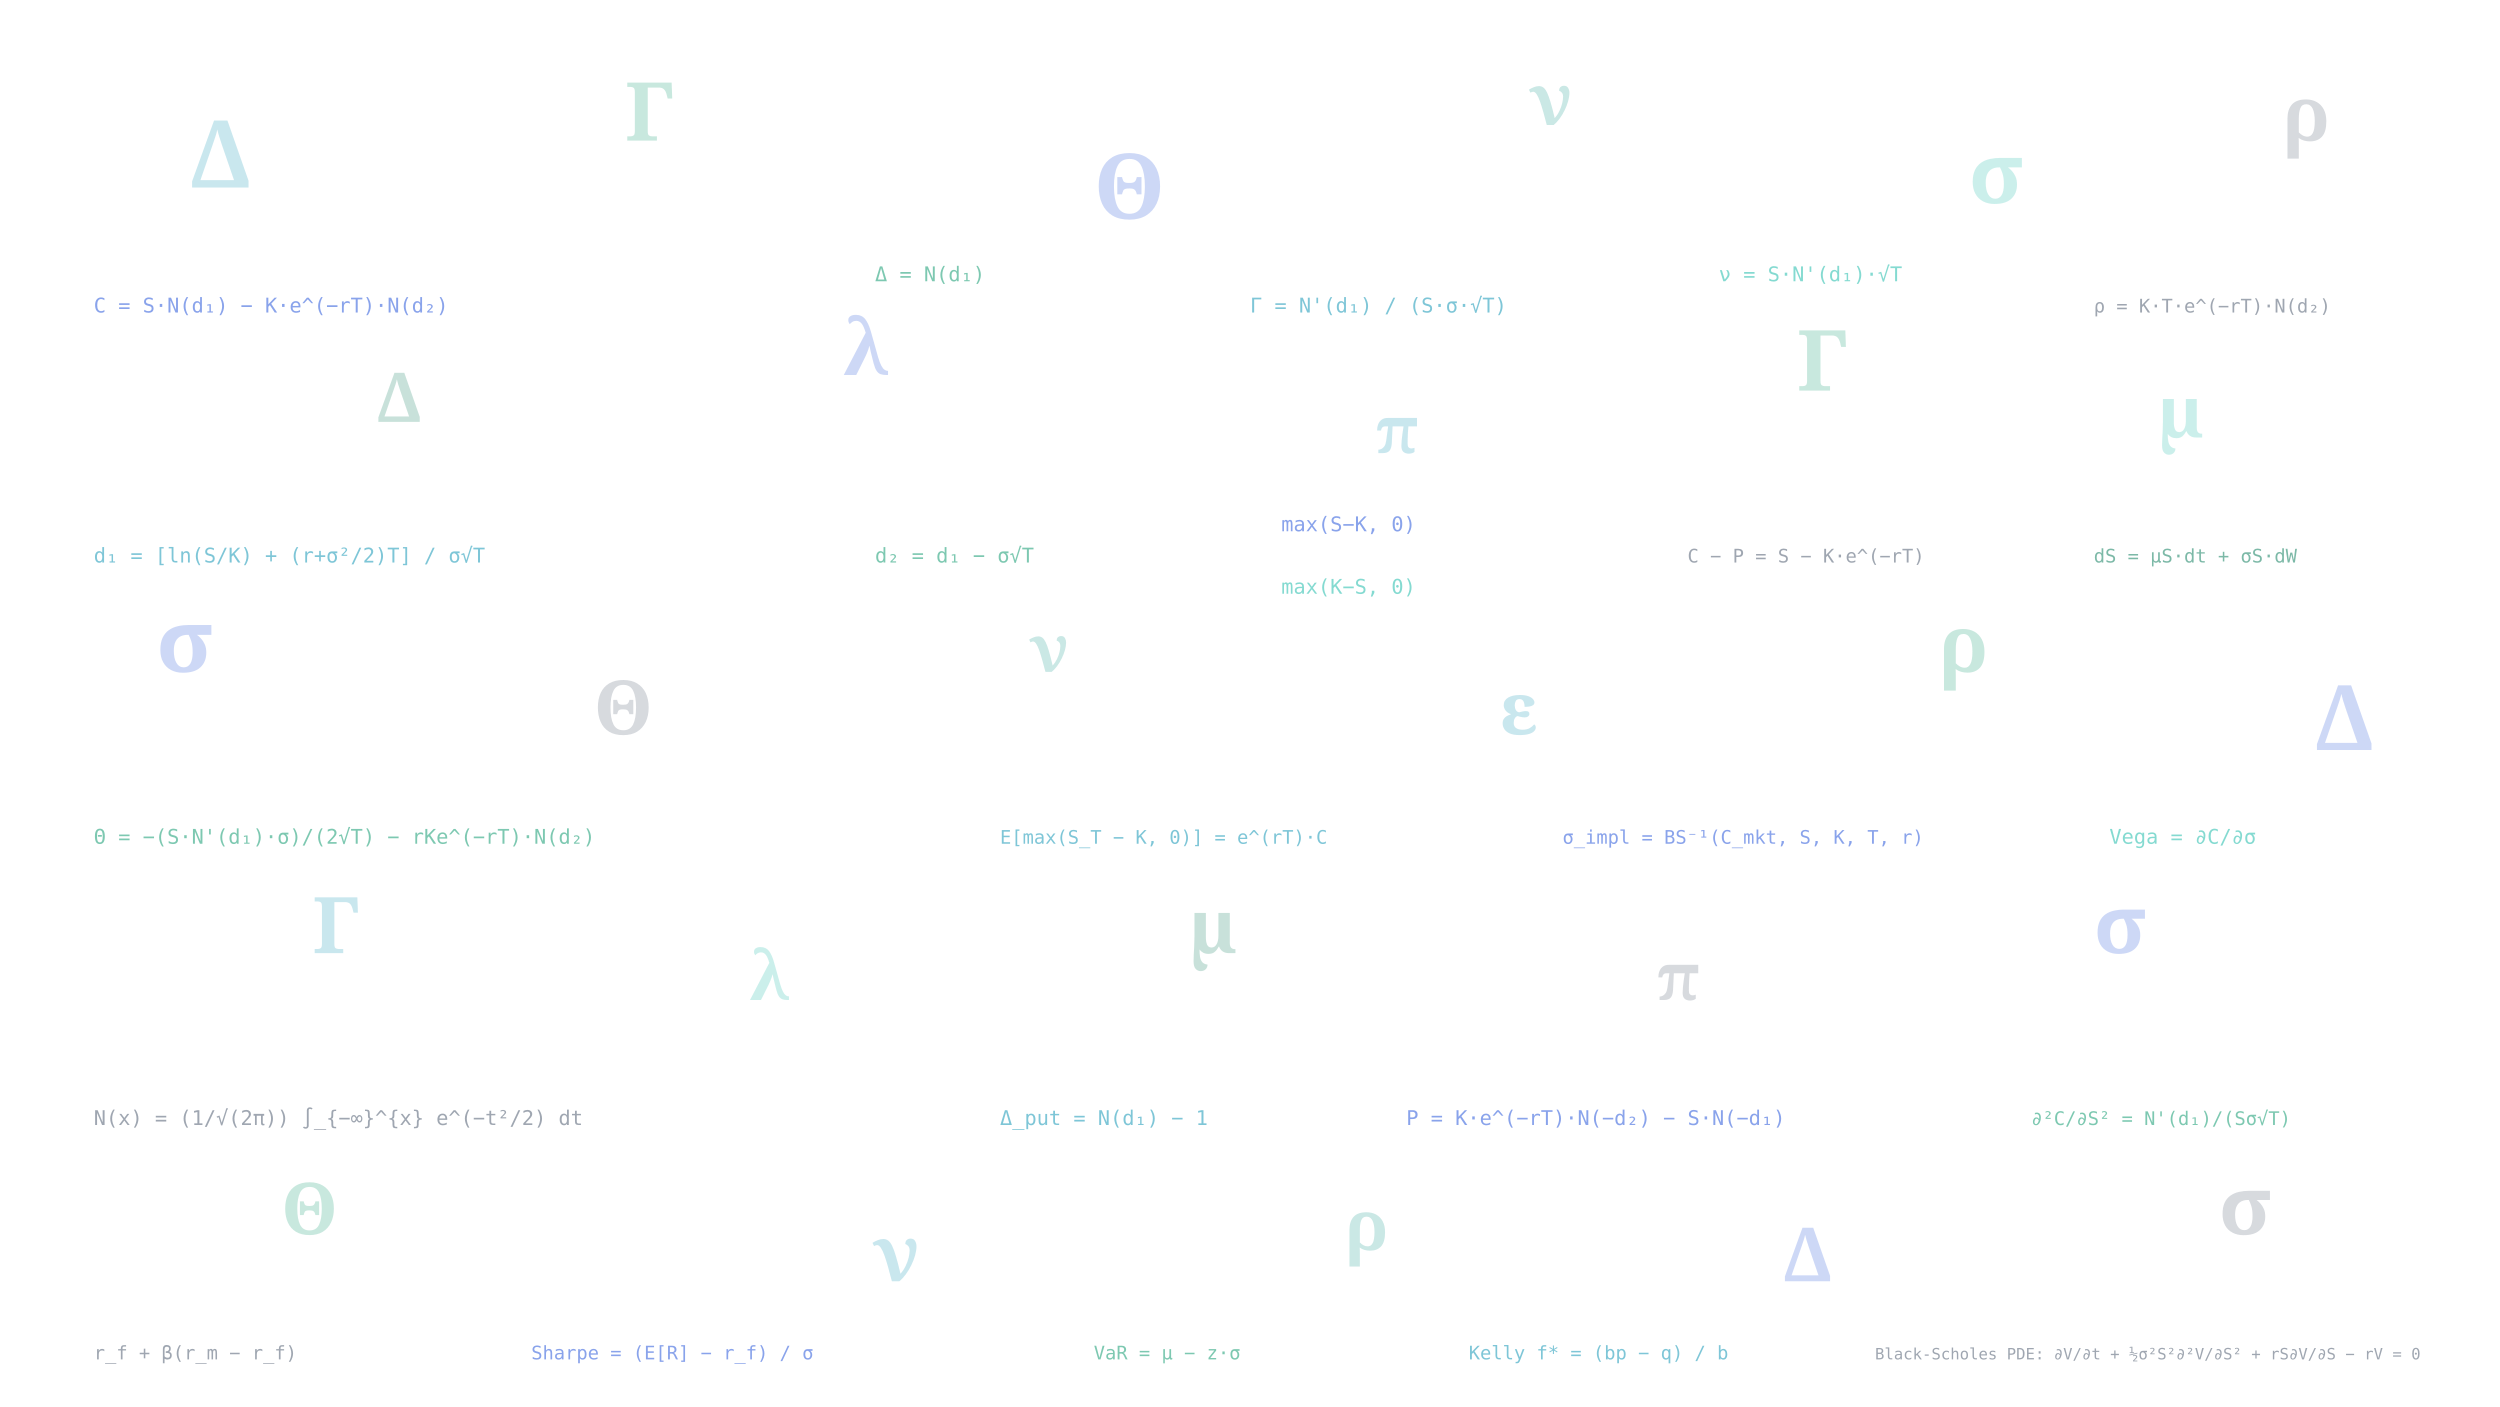
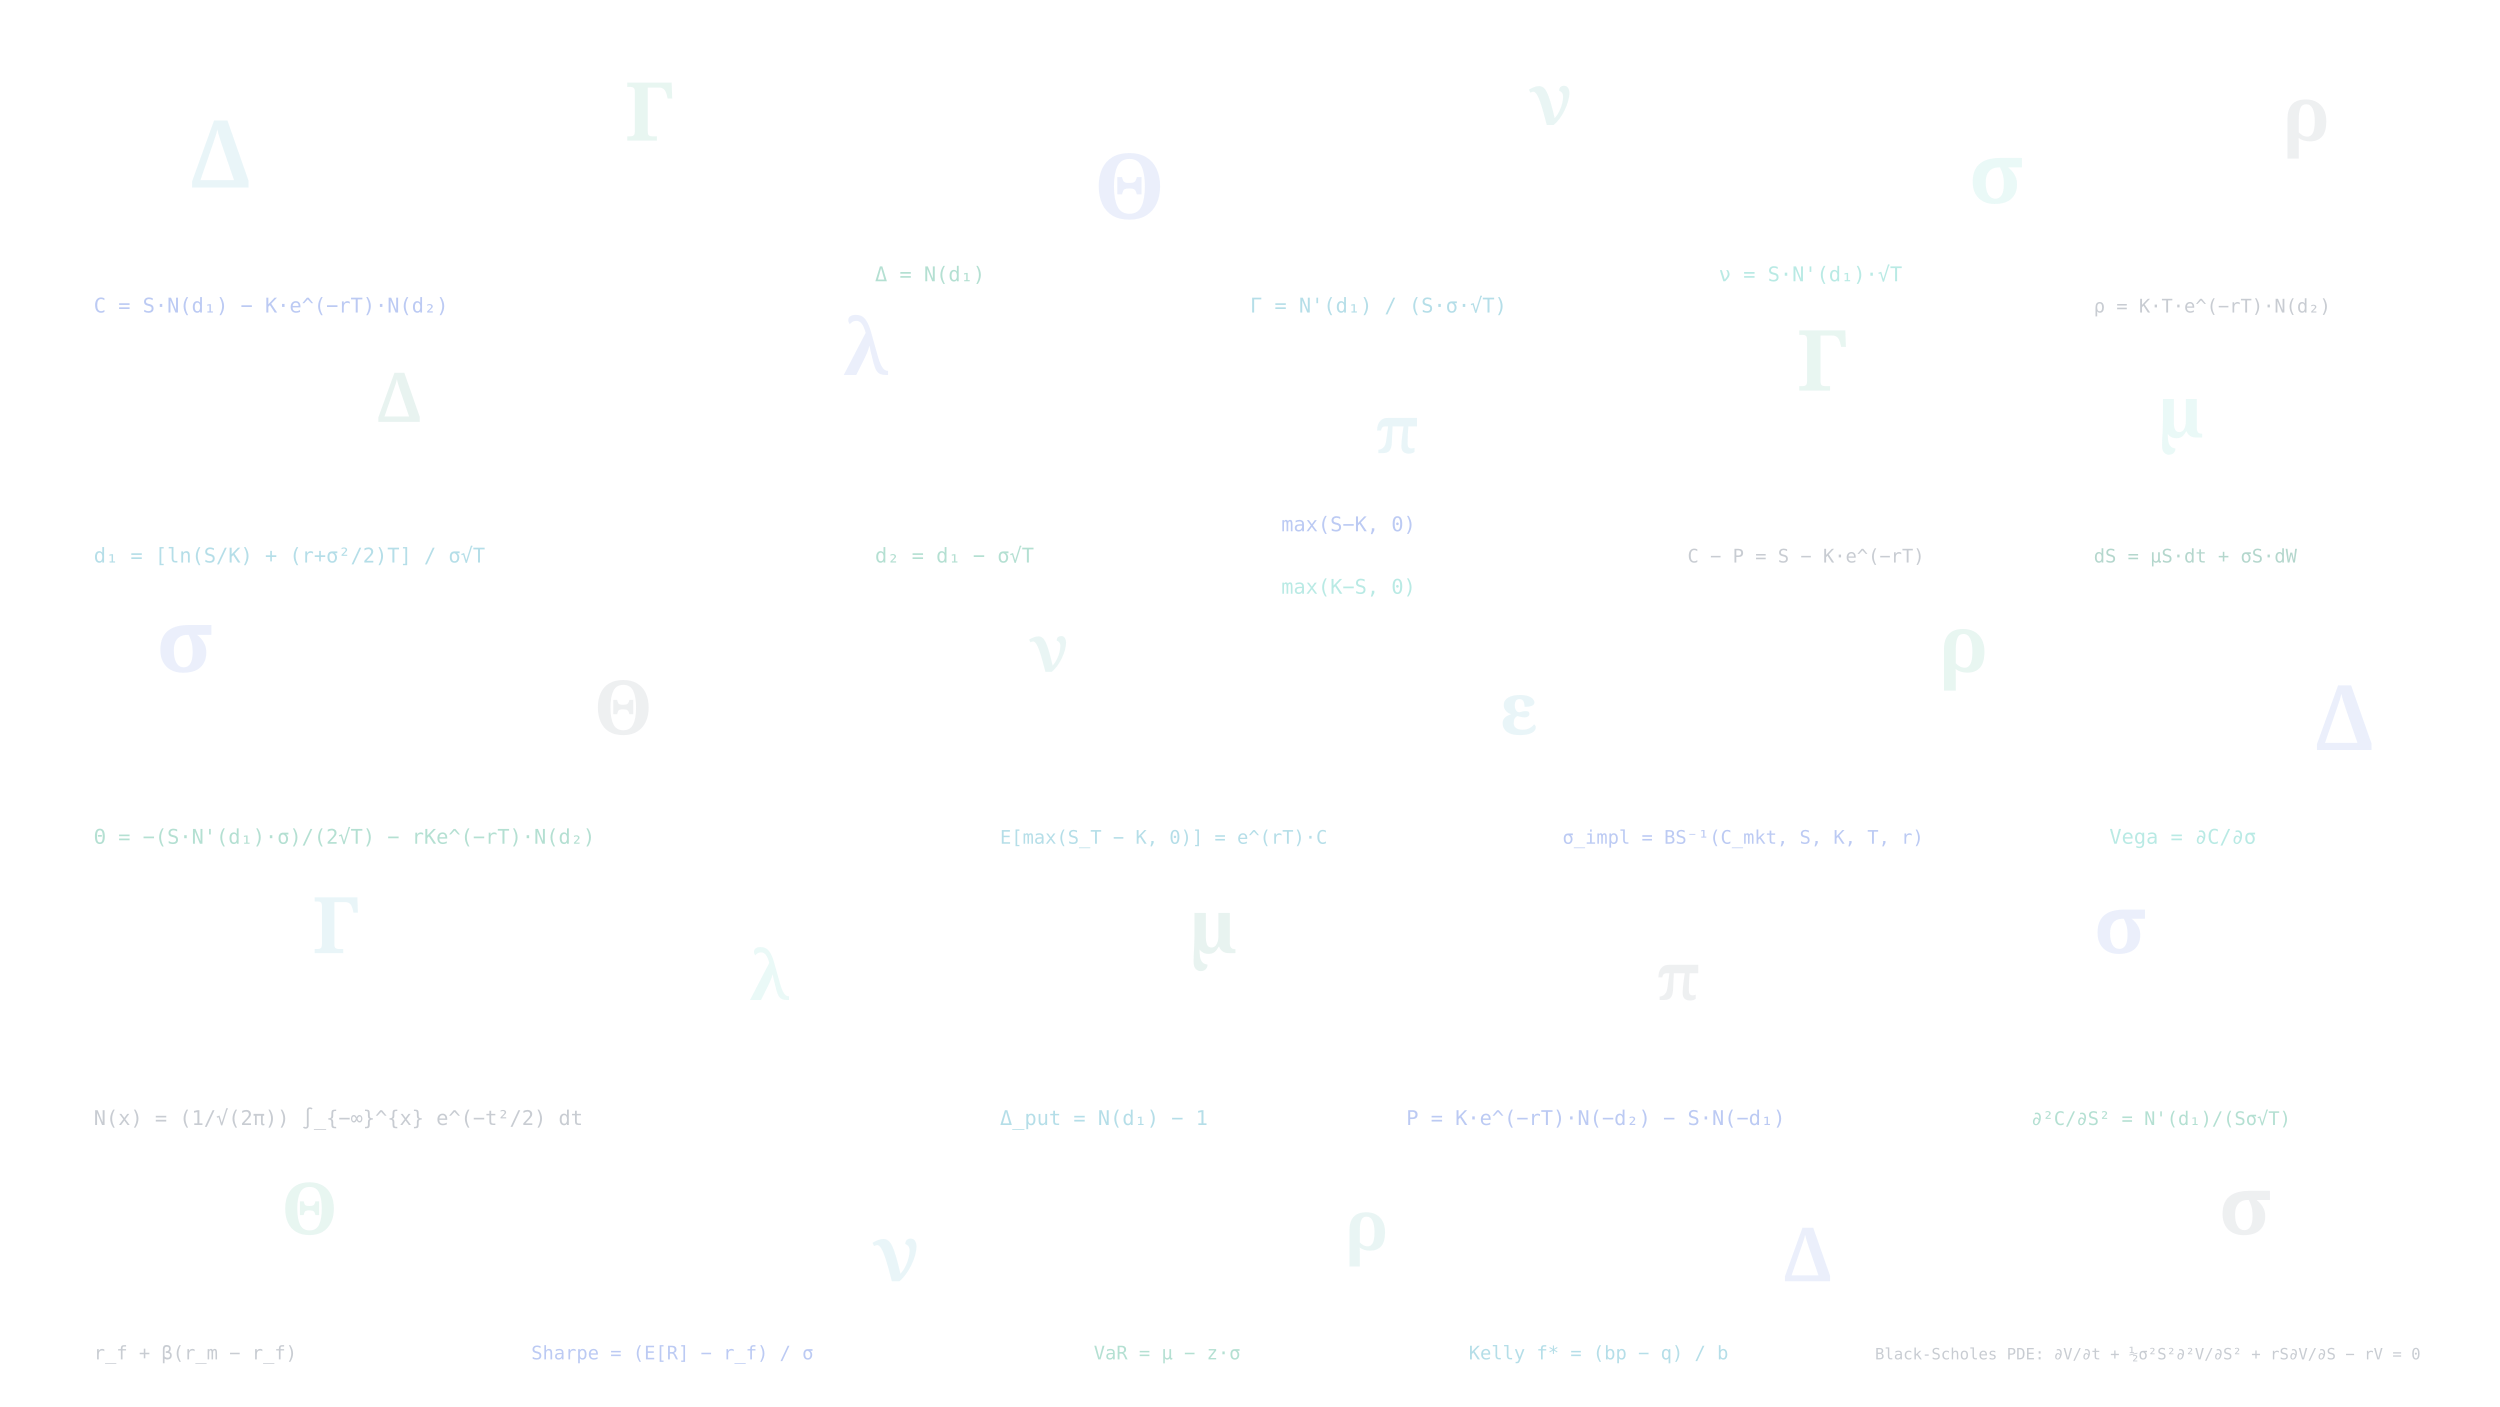
<svg xmlns="http://www.w3.org/2000/svg" viewBox="0 0 1600 900" preserveAspectRatio="xMidYMid slice">
-   <g font-family="Space Grotesk, serif" opacity="0.22" font-weight="600">
+   <g font-family="Space Grotesk, serif" opacity="0.09" font-weight="600">
    <text x="120" y="120" font-size="60" fill="#0891b2">Δ</text>
    <text x="400" y="90" font-size="52" fill="#059669">Γ</text>
    <text x="700" y="140" font-size="58" fill="#1d4ed8">Θ</text>
    <text x="980" y="80" font-size="46" fill="#0d9488">ν</text>
    <text x="1260" y="130" font-size="54" fill="#14b8a6">σ</text>
    <text x="1460" y="90" font-size="48" fill="#475569">ρ</text>
    <text x="240" y="270" font-size="44" fill="#047857">Δ</text>
    <text x="540" y="240" font-size="50" fill="#1d4ed8">λ</text>
    <text x="880" y="290" font-size="42" fill="#0891b2">π</text>
    <text x="1150" y="250" font-size="54" fill="#059669">Γ</text>
    <text x="1380" y="280" font-size="46" fill="#14b8a6">μ</text>
    <text x="100" y="430" font-size="56" fill="#1d4ed8">σ</text>
    <text x="380" y="470" font-size="48" fill="#475569">Θ</text>
    <text x="660" y="430" font-size="42" fill="#0d9488">ν</text>
    <text x="960" y="470" font-size="46" fill="#0891b2">ε</text>
    <text x="1240" y="430" font-size="50" fill="#059669">ρ</text>
    <text x="1480" y="480" font-size="58" fill="#1d4ed8">Δ</text>
    <text x="200" y="610" font-size="50" fill="#0891b2">Γ</text>
    <text x="480" y="640" font-size="44" fill="#14b8a6">λ</text>
    <text x="760" y="610" font-size="48" fill="#047857">μ</text>
    <text x="1060" y="640" font-size="42" fill="#475569">π</text>
    <text x="1340" y="610" font-size="52" fill="#1d4ed8">σ</text>
    <text x="180" y="790" font-size="46" fill="#059669">Θ</text>
    <text x="560" y="820" font-size="50" fill="#0891b2">ν</text>
    <text x="860" y="800" font-size="44" fill="#0d9488">ρ</text>
    <text x="1140" y="820" font-size="48" fill="#1d4ed8">Δ</text>
    <text x="1420" y="790" font-size="52" fill="#475569">σ</text>
  </g>
-   <g font-family="JetBrains Mono, monospace" opacity="0.52">
+   <g font-family="JetBrains Mono, monospace" opacity="0.30">
    <text x="60" y="200" font-size="13" fill="#1d4ed8">C = S·N(d₁) − K·e^(−rT)·N(d₂)</text>
    <text x="560" y="180" font-size="13" fill="#059669">Δ = N(d₁)</text>
    <text x="800" y="200" font-size="13" fill="#0891b2">Γ = N'(d₁) / (S·σ·√T)</text>
    <text x="1100" y="180" font-size="13" fill="#14b8a6">ν = S·N'(d₁)·√T</text>
    <text x="1340" y="200" font-size="12" fill="#475569">ρ = K·T·e^(−rT)·N(d₂)</text>
    <text x="60" y="360" font-size="13" fill="#0891b2">d₁ = [ln(S/K) + (r+σ²/2)T] / σ√T</text>
    <text x="560" y="360" font-size="13" fill="#059669">d₂ = d₁ − σ√T</text>
    <text x="820" y="340" font-size="13" fill="#1d4ed8">max(S−K, 0)</text>
    <text x="820" y="380" font-size="13" fill="#14b8a6">max(K−S, 0)</text>
    <text x="1080" y="360" font-size="12" fill="#475569">C − P = S − K·e^(−rT)</text>
    <text x="1340" y="360" font-size="12" fill="#047857">dS = μS·dt + σS·dW</text>
    <text x="60" y="540" font-size="13" fill="#059669">Θ = −(S·N'(d₁)·σ)/(2√T) − rKe^(−rT)·N(d₂)</text>
    <text x="640" y="540" font-size="12" fill="#0891b2">E[max(S_T − K, 0)] = e^(rT)·C</text>
    <text x="1000" y="540" font-size="12" fill="#1d4ed8">σ_impl = BS⁻¹(C_mkt, S, K, T, r)</text>
    <text x="1350" y="540" font-size="13" fill="#14b8a6">Vega = ∂C/∂σ</text>
    <text x="60" y="720" font-size="13" fill="#475569">N(x) = (1/√(2π)) ∫_{−∞}^{x} e^(−t²/2) dt</text>
    <text x="640" y="720" font-size="13" fill="#0891b2">Δ_put = N(d₁) − 1</text>
    <text x="900" y="720" font-size="13" fill="#1d4ed8">P = K·e^(−rT)·N(−d₂) − S·N(−d₁)</text>
    <text x="1300" y="720" font-size="12" fill="#059669">∂²C/∂S² = N'(d₁)/(Sσ√T)</text>
    <text x="60" y="870" font-size="12" fill="#475569">r_f + β(r_m − r_f)</text>
    <text x="340" y="870" font-size="12" fill="#1d4ed8">Sharpe = (E[R] − r_f) / σ</text>
    <text x="700" y="870" font-size="12" fill="#059669">VaR = μ − z·σ</text>
    <text x="940" y="870" font-size="12" fill="#0891b2">Kelly f* = (bp − q) / b</text>
    <text x="1200" y="870" font-size="10" fill="#475569">Black-Scholes PDE: ∂V/∂t + ½σ²S²∂²V/∂S² + rS∂V/∂S − rV = 0</text>
  </g>
</svg>
